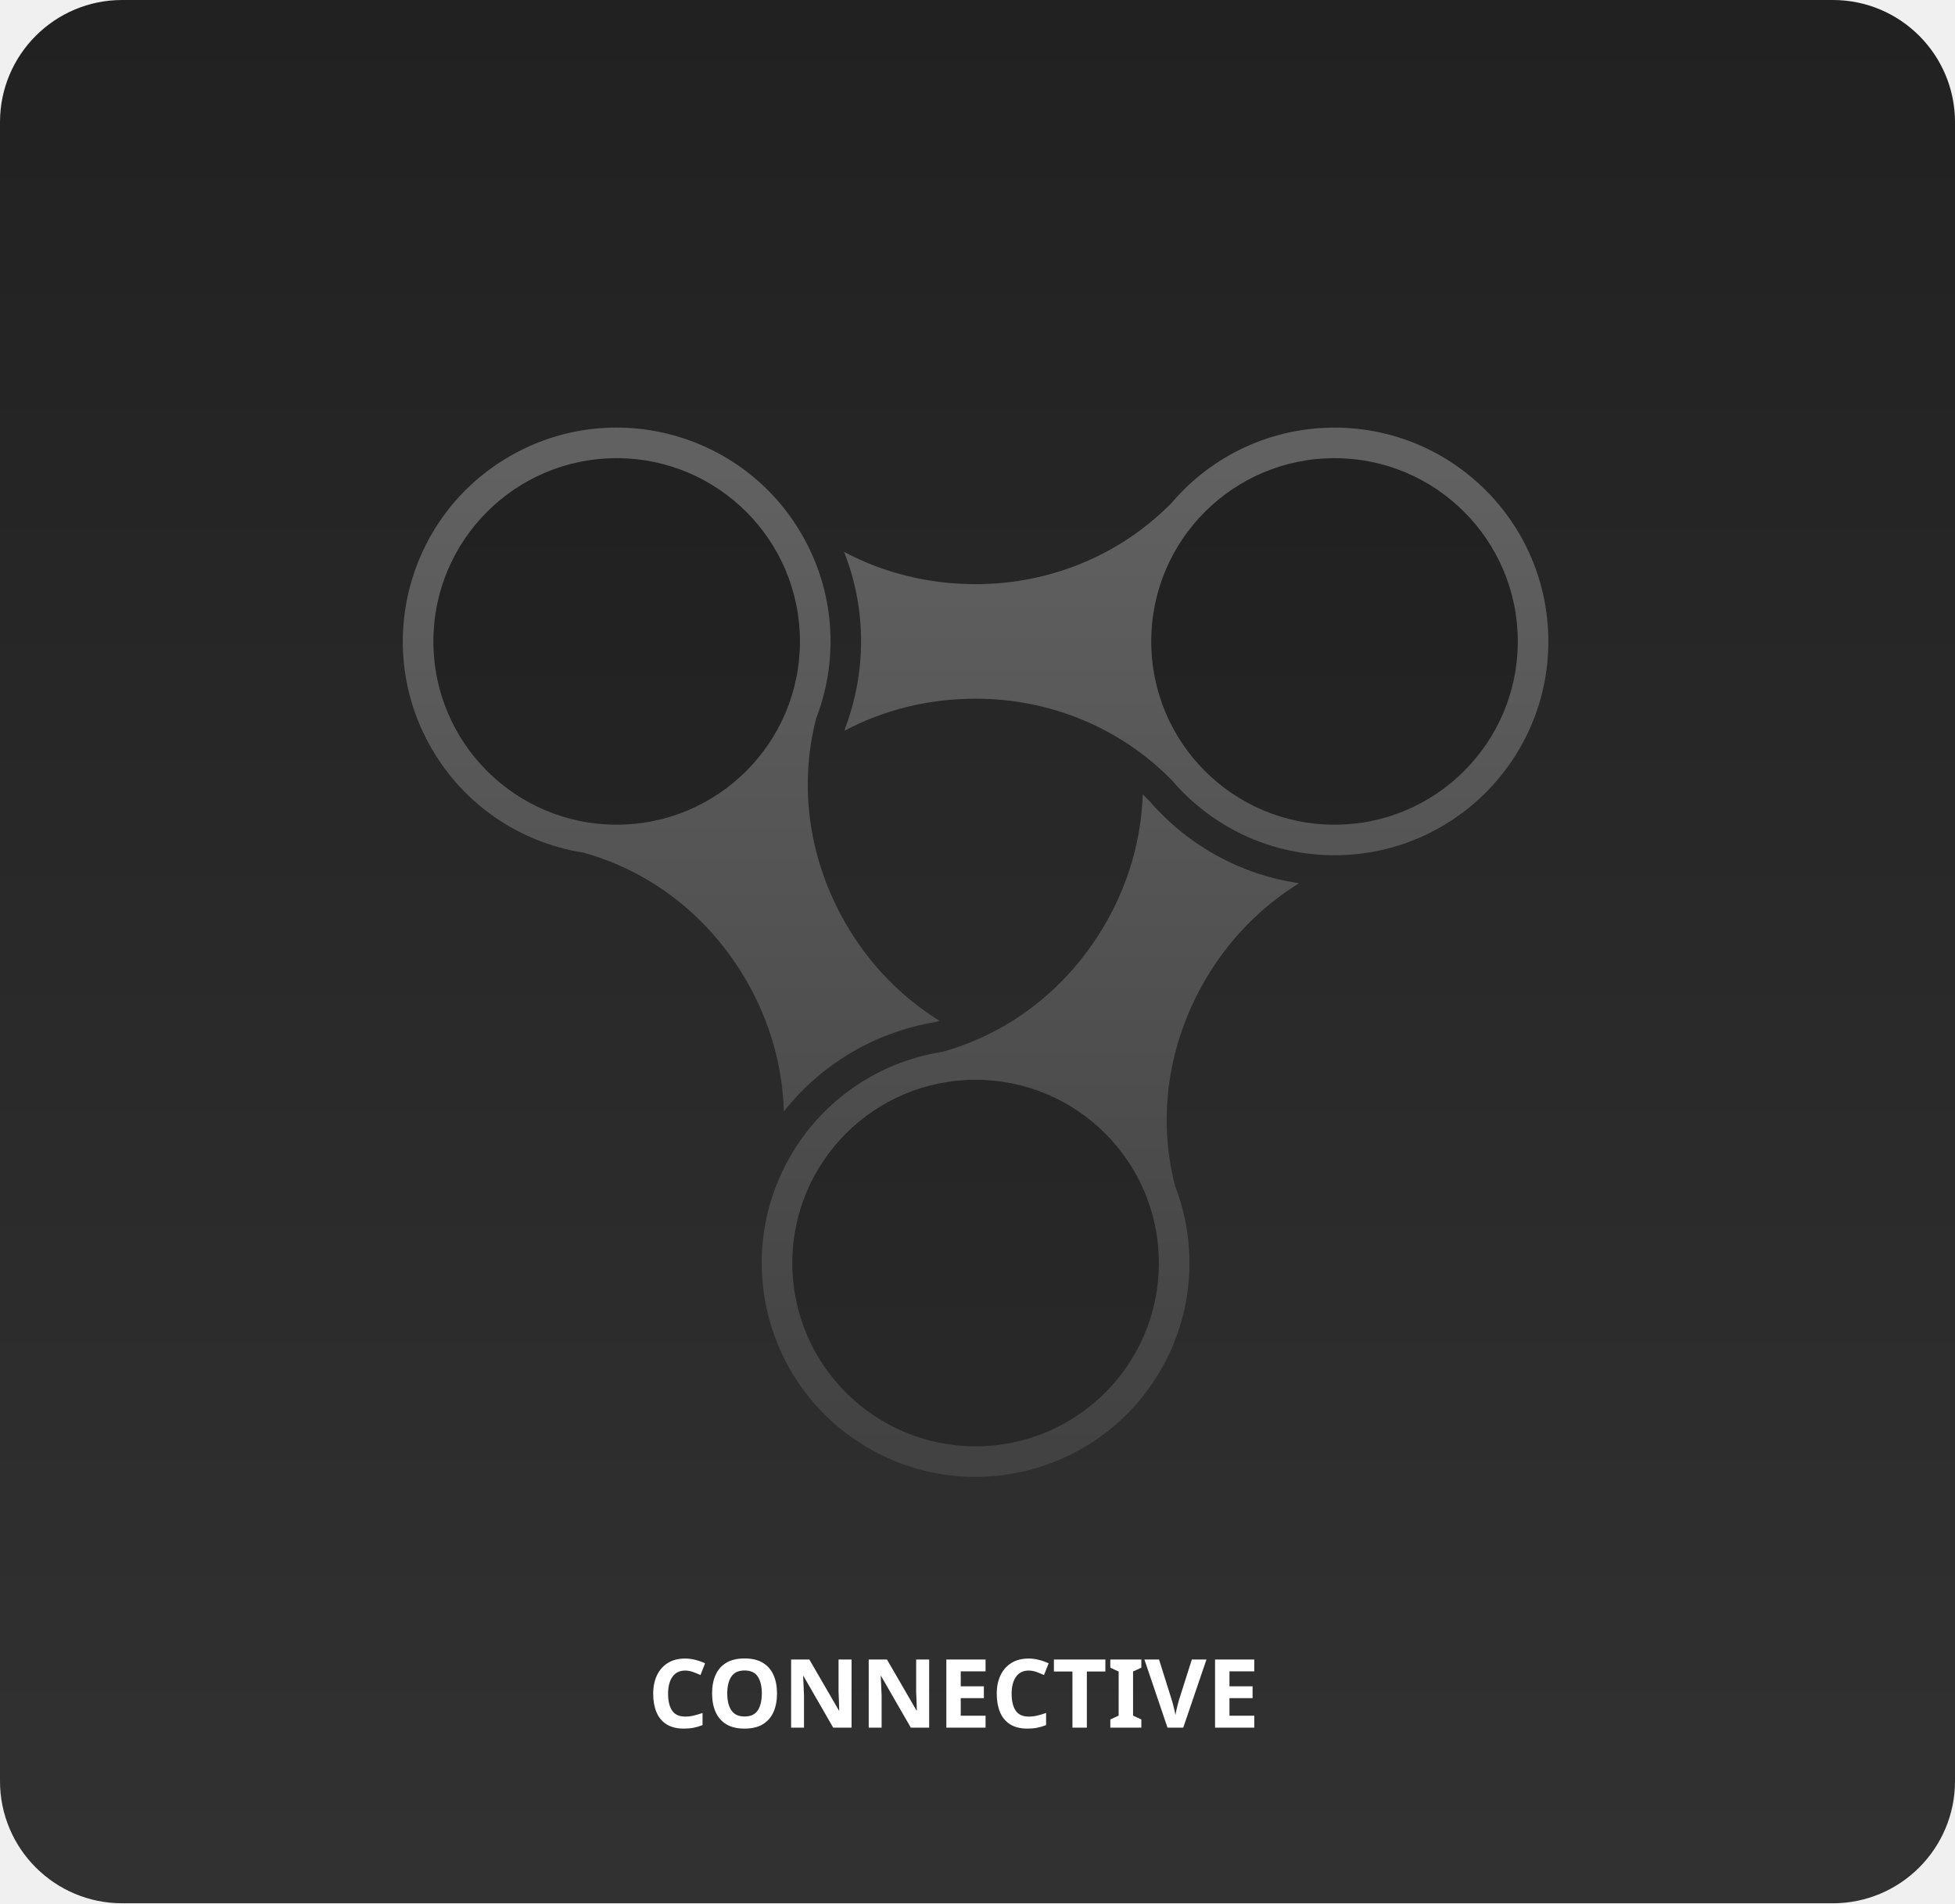
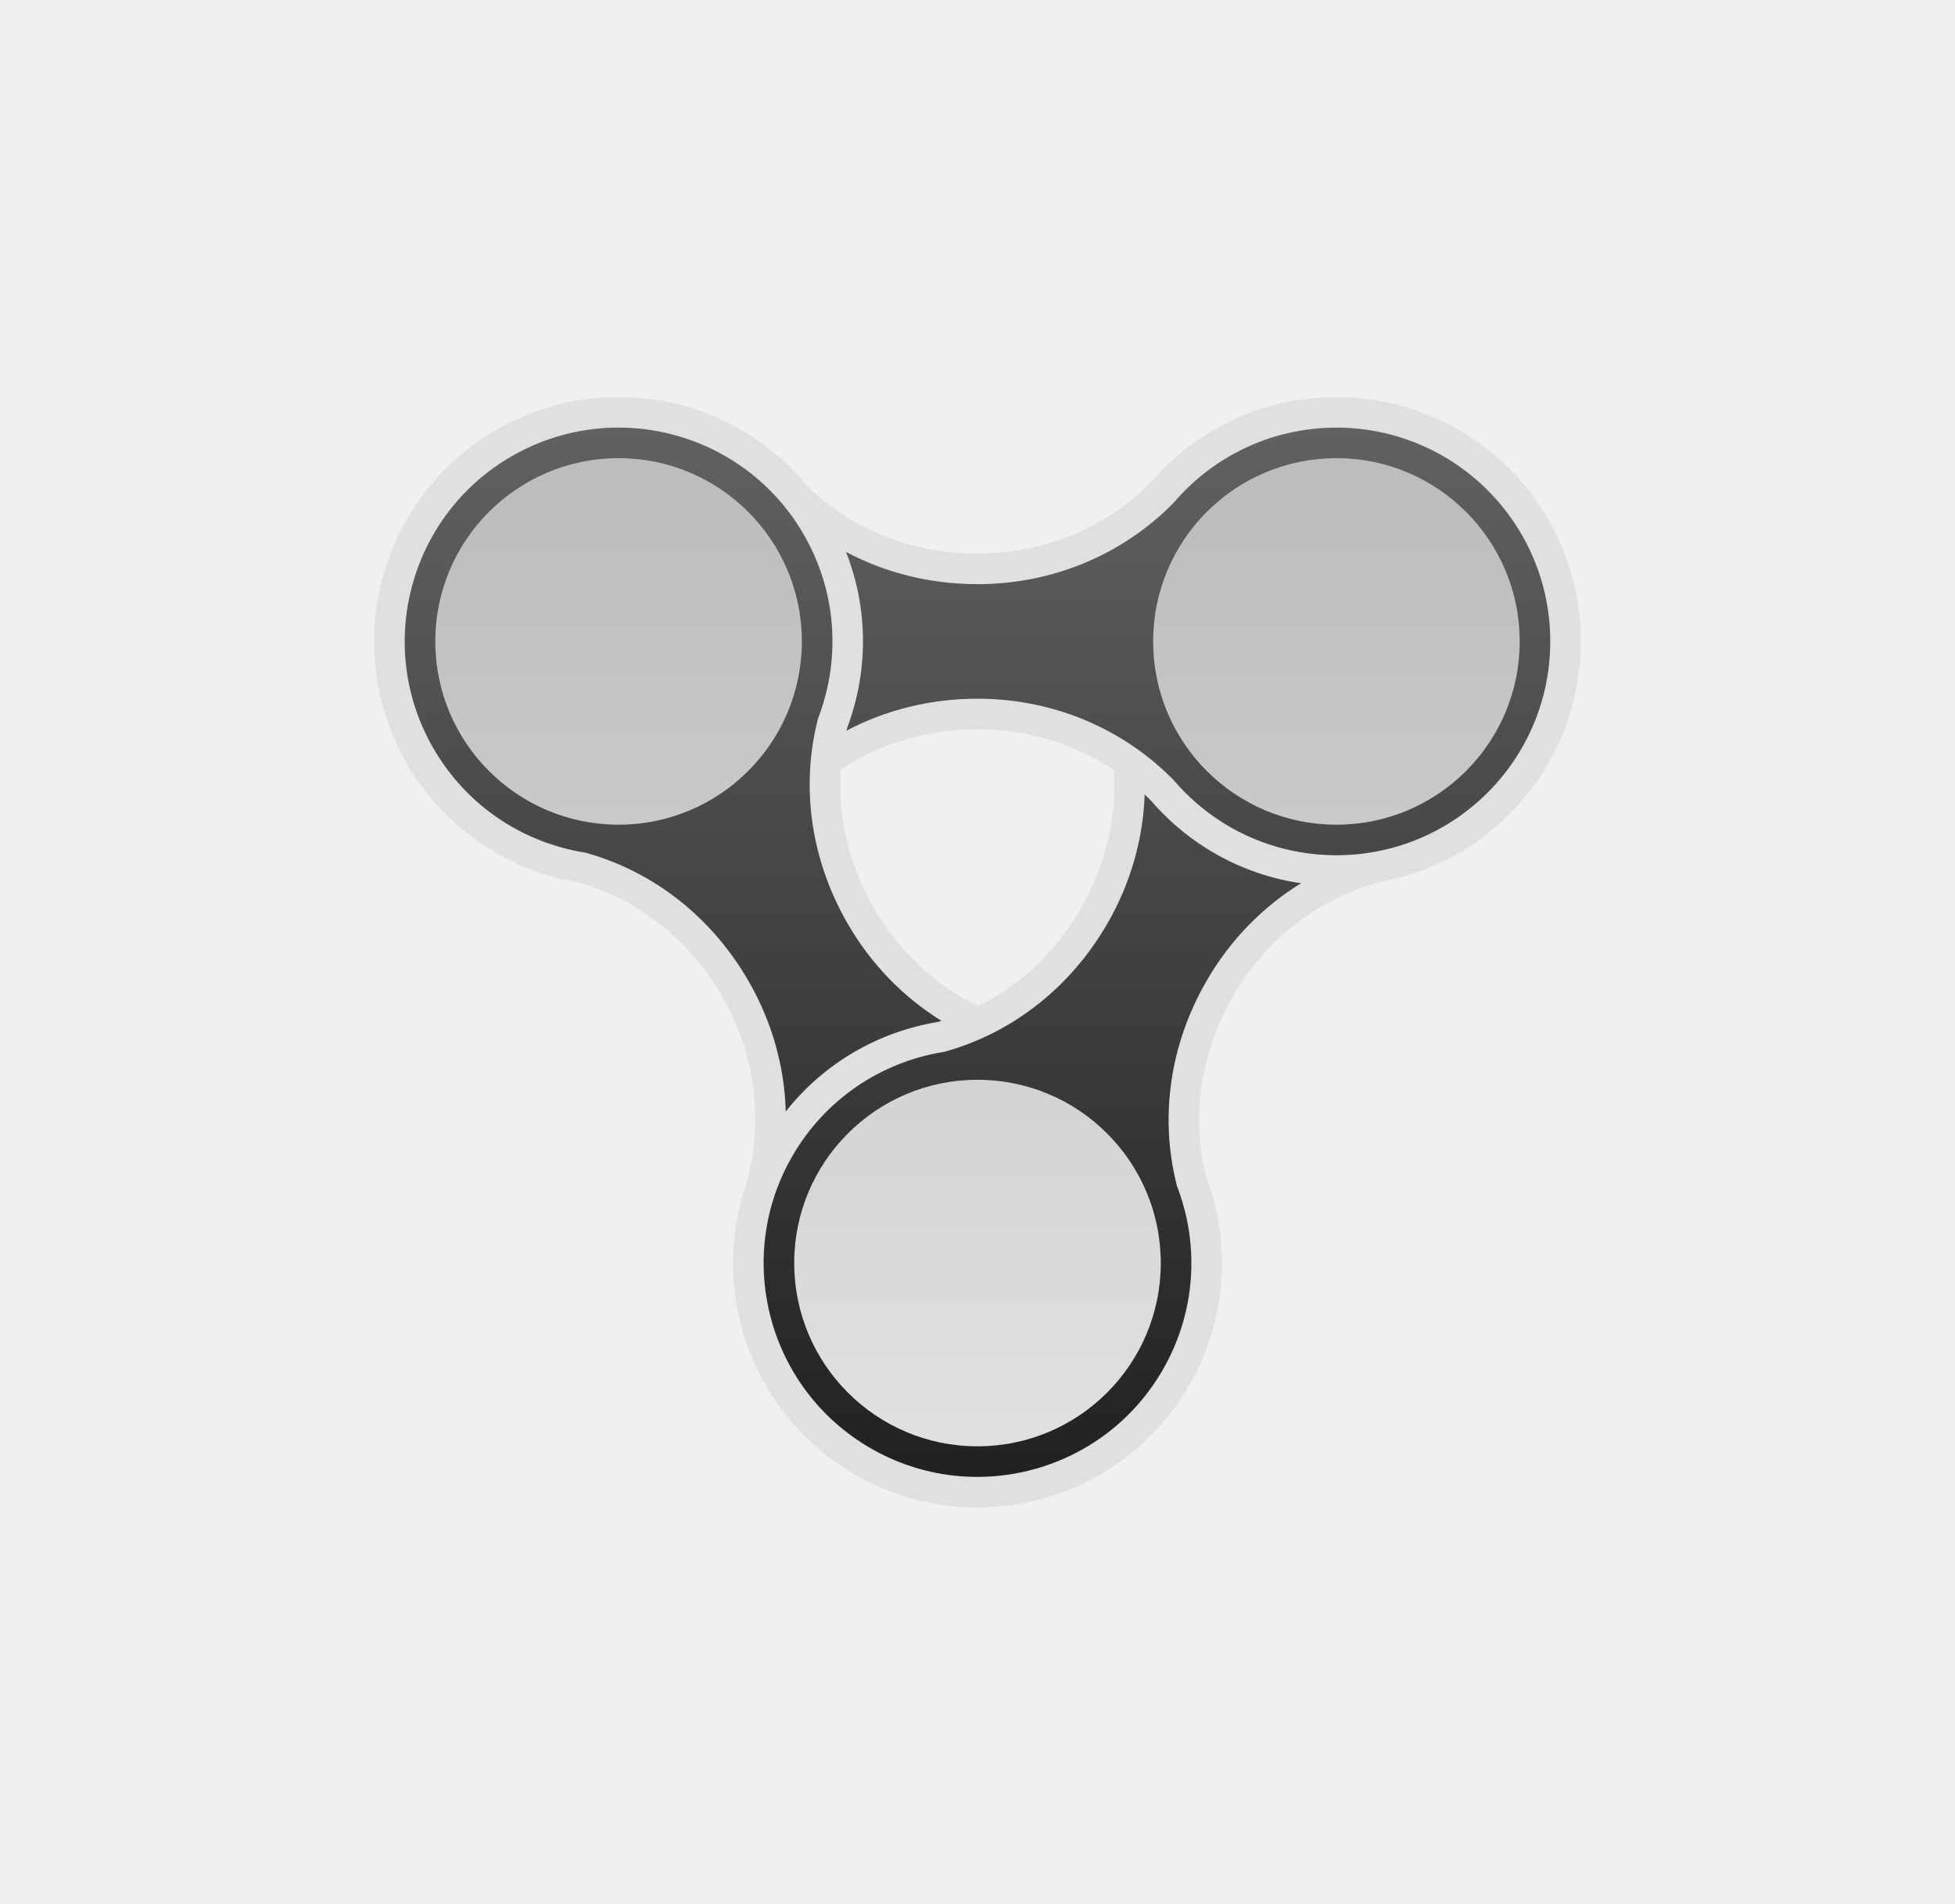
<svg xmlns="http://www.w3.org/2000/svg" width="1024px" height="997px" viewBox="0 0 1024 997" version="1.1">
  <defs>
-     <linearGradient x1="50%" y1="0%" x2="50%" y2="98.268%" id="linearGradient-1">
-       <stop stop-color="#212121" offset="0%" />
-       <stop stop-color="#313131" offset="100%" />
+     <linearGradient x1="50%" y1="0%" x2="50%" y2="100%" id="linearGradient-1">
+       <stop stop-color="#616161" offset="0%" />
+       <stop stop-color="#212121" offset="100%" />
    </linearGradient>
-     <linearGradient x1="50%" y1="3.342%" x2="50%" y2="97.577%" id="linearGradient-2">
-       <stop stop-color="#616161" offset="0%" />
-       <stop stop-color="#424242" offset="100%" />
-     </linearGradient>
-     <linearGradient x1="50%" y1="2.54%" x2="50%" y2="92.565%" id="linearGradient-3">
-       <stop stop-color="#212121" offset="0%" />
-       <stop stop-color="#282828" offset="100%" />
+     <linearGradient x1="50%" y1="4.859%" x2="50%" y2="97.628%" id="linearGradient-2">
+       <stop stop-color="#BDBDBD" offset="0%" />
+       <stop stop-color="#E0E0E0" offset="100%" />
    </linearGradient>
  </defs>
-   <g id="logo-dark" stroke="none" stroke-width="1" fill="none" fill-rule="evenodd">
-     <rect id="Rectangle" fill="url(#linearGradient-1)" fill-rule="nonzero" x="0" y="0" width="1024" height="997" rx="64" />
-     <path d="M598.549,416.162 C599.72,417.259 600.871,418.378 602,419.52 C621.662,442.334 649.235,458.137 680.461,462.667 C660.361,475.039 643.314,492.452 630.981,513.813 C611.84,546.965 606.346,584.792 615.248,620.345 L615.472,621.236 L615.795,622.096 C627.548,653.316 624.993,688.183 607.995,717.626 C577.067,771.194 508.569,789.548 455,758.62 C401.431,727.692 383.077,659.194 414.005,605.626 C431.004,576.183 459.922,556.536 492.835,551.105 L493.741,550.955 L494.624,550.703 C529.867,540.636 559.879,516.964 579.019,483.813 C591.217,462.685 597.764,439.494 598.549,416.162 L598.549,416.162 Z M442.383,382.761 C442.508,382.229 442.638,381.697 442.771,381.166 C453.706,352.118 454.055,319.307 442.115,289.095 C462.78,300.113 486.313,306 511,306 C550.18,306 586.68,290.717 613.375,263.733 L613.761,263.342 L614.12,262.925 C635.281,238.371 665.957,224 699,224 C760.856,224 811,274.144 811,336 C811,397.856 760.856,448 699,448 C665.957,448 635.281,433.629 614.12,409.075 L613.761,408.658 L613.375,408.267 C586.68,381.283 550.18,366 511,366 C486.419,366 462.983,371.836 442.383,382.761 Z M492.135,534.757 C491.501,534.949 490.866,535.136 490.229,535.318 C459.48,540.393 430.78,556.608 410.573,582.236 C409.908,558.644 403.352,535.174 391.019,513.813 C371.879,480.661 341.867,456.989 306.625,446.922 L305.742,446.67 L304.836,446.52 C271.923,441.088 243.004,421.442 226.005,392 C195.077,338.431 213.431,269.933 267,239.005 C320.569,208.077 389.067,226.431 419.995,280 C436.994,309.443 439.549,344.31 427.797,375.529 L427.473,376.388 L427.25,377.279 C418.347,412.834 423.841,450.661 442.981,483.813 C455.247,505.058 472.177,522.398 492.135,534.757 Z" id="Shape" fill="url(#linearGradient-2)" fill-rule="nonzero" />
-     <path d="M699,432 C645.981,432 603,389.019 603,336 C603,282.981 645.981,240 699,240 C752.019,240 795,282.981 795,336 C795,389.019 752.019,432 699,432 Z M323,432 C269.981,432 227,389.019 227,336 C227,282.981 269.981,240 323,240 C376.019,240 419,282.981 419,336 C419,389.019 376.019,432 323,432 Z M511,757.63 C457.981,757.63 415,714.649 415,661.63 C415,608.611 457.981,565.63 511,565.63 C564.019,565.63 607,608.611 607,661.63 C607,714.649 564.019,757.63 511,757.63 Z" id="Shape" fill="url(#linearGradient-3)" fill-rule="nonzero" />
-     <text id="CONNECTIVE-Copy" font-family="Futura-Bold, Futura" font-size="50" font-weight="bold" fill="#FFFFFF">
-       <tspan x="339.225" y="905">CONNECTIVE</tspan>
-     </text>
+   <g id="logo-light" stroke="none" stroke-width="1" fill="none" fill-rule="evenodd">
+     <path d="M512.334,527.113 C534.192,516.195 552.956,498.687 566.163,475.813 C579.374,452.93 584.939,427.79 583.366,403.339 C562.977,389.751 538.423,382 512,382 C485.453,382 460.794,389.572 440.348,403.172 C438.792,427.679 444.563,452.822 457.837,475.813 C471.116,498.812 490.23,516.26 512.334,527.113 Z M391.246,619.101 C399.857,587.357 395.909,552.55 378.163,521.813 C360.896,491.906 334.131,471.172 303.368,462.346 C287.626,459.795 272.845,454.372 259.583,446.633 C244.392,437.808 230.854,425.754 220.101,410.775 C211.161,398.376 204.387,384.312 200.331,369.137 C196.258,353.976 195.092,338.418 196.63,323.218 C198.466,304.696 204.251,287.336 213.13,271.989 C221.981,256.627 234.124,242.937 249.246,232.085 C261.64,223.153 275.697,216.384 290.863,212.331 C306.024,208.258 321.582,207.092 336.782,208.63 C355.304,210.466 372.664,216.251 388.011,225.13 C401.18,232.717 413.12,242.723 423.097,254.952 C446.122,277.183 477.464,290 512,290 C547.492,290 579.61,276.015 602.796,252.686 C612.376,241.483 623.643,232.243 635.989,225.13 C651.336,216.251 668.696,210.466 687.218,208.63 C702.418,207.092 717.976,208.258 733.137,212.331 C748.303,216.384 762.36,223.153 774.754,232.085 C789.876,242.937 802.019,256.627 810.87,271.989 C819.749,287.336 825.534,304.696 827.37,323.218 C828.908,338.418 827.742,353.976 823.669,369.137 C819.616,384.303 812.847,398.36 803.915,410.754 C793.063,425.876 779.373,438.019 764.011,446.87 C751.677,454.006 738.043,459.143 723.55,461.838 C691.753,470.253 663.583,491.076 645.837,521.813 C628.571,551.719 623.997,585.266 631.735,616.32 C637.397,631.229 640.091,646.741 640.02,662.096 C639.972,679.664 636.302,697.416 628.707,714.217 C622.439,728.159 613.646,741.058 602.532,752.158 C591.439,763.265 578.548,772.054 564.616,778.322 C547.657,785.993 529.73,789.663 512,789.647 C494.27,789.663 476.343,785.993 459.384,778.322 C445.452,772.054 432.561,763.265 421.468,752.158 C410.36,741.064 401.571,728.174 395.304,714.241 C387.633,697.283 383.962,679.355 383.979,661.626 C383.965,647.377 386.334,633 391.246,619.101 L391.246,619.101 Z" id="Shape" fill="#E0E0E0" fill-rule="nonzero" />
+     <path d="M599.549,416.162 C600.72,417.259 601.871,418.378 603,419.52 C622.662,442.334 650.235,458.137 681.461,462.667 C661.361,475.039 644.314,492.452 631.981,513.813 C612.84,546.965 607.346,584.792 616.248,620.345 L616.472,621.236 L616.795,622.096 C628.548,653.316 625.993,688.183 608.995,717.626 C578.067,771.194 509.569,789.548 456,758.62 C402.431,727.692 384.077,659.194 415.005,605.626 C432.004,576.183 460.922,556.536 493.835,551.105 L494.741,550.955 L495.624,550.703 C530.867,540.636 560.879,516.964 580.019,483.813 C592.217,462.685 598.764,439.494 599.549,416.162 L599.549,416.162 Z M443.383,382.761 C443.508,382.229 443.638,381.697 443.771,381.166 C454.706,352.118 455.055,319.307 443.115,289.095 C463.78,300.113 487.313,306 512,306 C551.18,306 587.68,290.717 614.375,263.733 L614.761,263.342 L615.12,262.925 C636.281,238.371 666.957,224 700,224 C761.856,224 812,274.144 812,336 C812,397.856 761.856,448 700,448 C666.957,448 636.281,433.629 615.12,409.075 L614.761,408.658 L614.375,408.267 C587.68,381.283 551.18,366 512,366 C487.419,366 463.983,371.836 443.383,382.761 Z M493.135,534.757 C492.501,534.949 491.866,535.136 491.229,535.318 C460.48,540.393 431.78,556.608 411.573,582.236 C410.908,558.644 404.352,535.174 392.019,513.813 C372.879,480.661 342.867,456.989 307.625,446.922 L306.742,446.67 L305.836,446.52 C272.923,441.088 244.004,421.442 227.005,392 C196.077,338.431 214.431,269.933 268,239.005 C321.569,208.077 390.067,226.431 420.995,280 C437.994,309.443 440.549,344.31 428.797,375.529 L428.473,376.388 L428.25,377.279 C419.347,412.834 424.841,450.661 443.981,483.813 C456.247,505.058 473.177,522.398 493.135,534.757 Z" id="Combined-Shape" fill="url(#linearGradient-1)" fill-rule="nonzero" />
+     <path d="M700,432 C646.981,432 604,389.019 604,336 C604,282.981 646.981,240 700,240 C753.019,240 796,282.981 796,336 C796,389.019 753.019,432 700,432 Z M324,432 C270.981,432 228,389.019 228,336 C228,282.981 270.981,240 324,240 C377.019,240 420,282.981 420,336 C420,389.019 377.019,432 324,432 Z M512,757.626 C458.981,757.626 416,714.645 416,661.626 C416,608.606 458.981,565.626 512,565.626 C565.019,565.626 608,608.606 608,661.626 C608,714.645 565.019,757.626 512,757.626 Z" id="Shape" fill="url(#linearGradient-2)" fill-rule="nonzero" />
  </g>
</svg>
